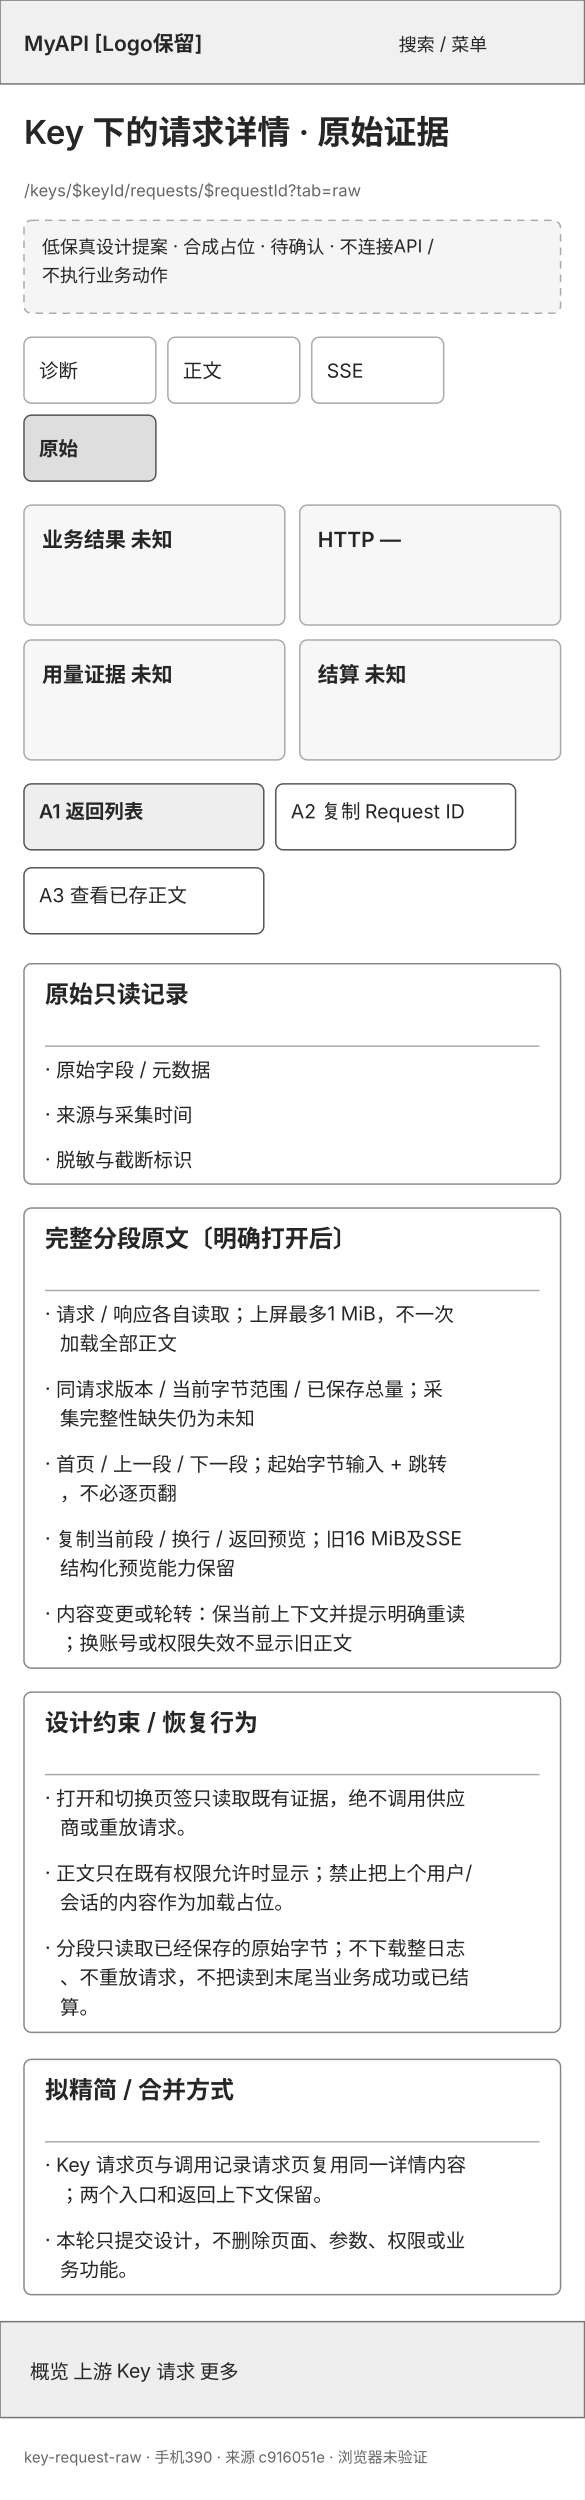
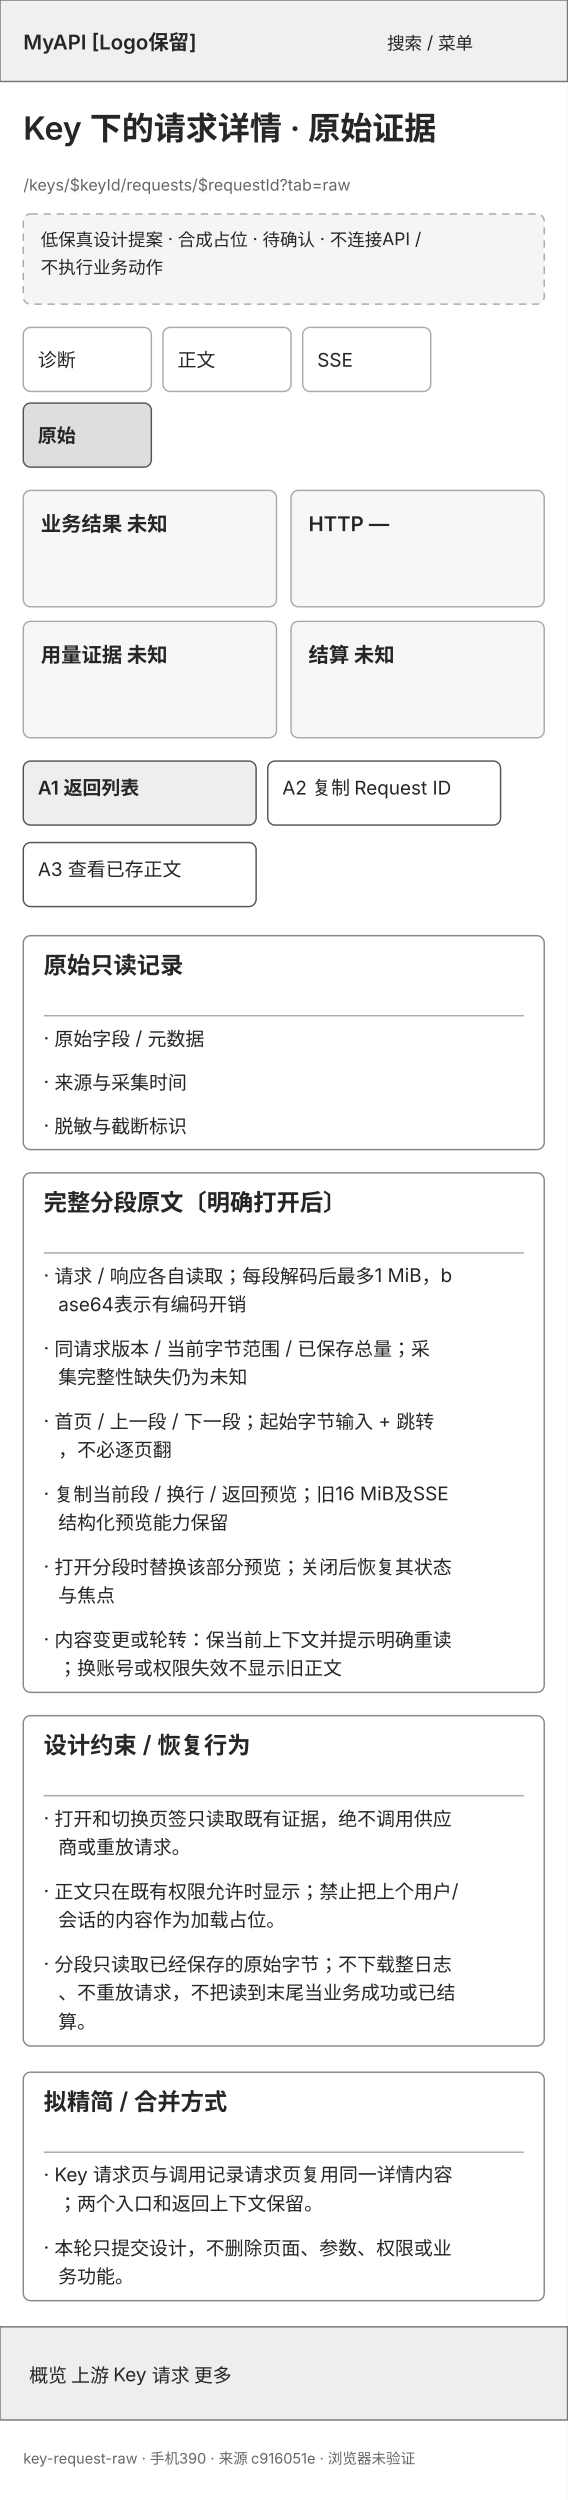
- <svg xmlns="http://www.w3.org/2000/svg" width="390" height="1668" viewBox="0 0 390 1668" role="img" aria-labelledby="title desc">
+ <svg xmlns="http://www.w3.org/2000/svg" width="390" height="1718" viewBox="0 0 390 1718" role="img" aria-labelledby="title desc">
  <rect width="100%" height="100%" fill="#ffffff" />
  <g font-family="system-ui, -apple-system, BlinkMacSystemFont, sans-serif">
    <rect x="0" y="0" width="390" height="56" rx="0" fill="#f0f0f0" stroke="#777777" />
    <text x="16" y="34" font-size="14" font-weight="600" fill="#262626">MyAPI  [Logo保留]</text>
    <text x="266" y="34" font-size="12" font-weight="normal" fill="#262626">搜索  /  菜单</text>
    <text x="16" y="96" font-size="22" font-weight="600" fill="#262626">Key 下的请求详情 · 原始证据</text>
    <text x="16" y="131" font-size="11" font-weight="normal" fill="#666666">/keys/$keyId/requests/$requestId?tab=raw</text>
    <rect x="16" y="147" width="358" height="62" rx="5" fill="#f5f5f5" stroke="#aaaaaa" stroke-dasharray="5 4" />
    <text x="28" y="169" font-size="12" font-weight="normal" fill="#262626">低保真设计提案 · 合成占位 · 待确认 · 不连接API / </text>
    <text x="28" y="188" font-size="12" font-weight="normal" fill="#262626">不执行业务动作</text>
    <rect x="16" y="225" width="88" height="44" rx="5" fill="#ffffff" stroke="#aaaaaa" />
    <text x="26" y="252" font-size="13" font-weight="normal" fill="#262626">诊断</text>
    <rect x="112" y="225" width="88" height="44" rx="5" fill="#ffffff" stroke="#aaaaaa" />
    <text x="122" y="252" font-size="13" font-weight="normal" fill="#262626">正文</text>
    <rect x="208" y="225" width="88" height="44" rx="5" fill="#ffffff" stroke="#aaaaaa" />
    <text x="218" y="252" font-size="13" font-weight="normal" fill="#262626">SSE</text>
    <rect x="16" y="277" width="88" height="44" rx="5" fill="#dedede" stroke="#555555" />
    <text x="26" y="304" font-size="13" font-weight="600" fill="#262626">原始</text>
    <rect x="16.0" y="337" width="174.0" height="80" rx="5" fill="#f7f7f7" stroke="#aaaaaa" />
    <text x="28.0" y="365" font-size="14" font-weight="600" fill="#262626">业务结果 未知</text>
    <rect x="200.0" y="337" width="174.0" height="80" rx="5" fill="#f7f7f7" stroke="#aaaaaa" />
    <text x="212.0" y="365" font-size="14" font-weight="600" fill="#262626">HTTP —</text>
    <rect x="16.0" y="427" width="174.0" height="80" rx="5" fill="#f7f7f7" stroke="#aaaaaa" />
    <text x="28.0" y="455" font-size="14" font-weight="600" fill="#262626">用量证据 未知</text>
    <rect x="200.0" y="427" width="174.0" height="80" rx="5" fill="#f7f7f7" stroke="#aaaaaa" />
    <text x="212.0" y="455" font-size="14" font-weight="600" fill="#262626">结算 未知</text>
    <rect x="16" y="523" width="160" height="44" rx="5" fill="#eeeeee" stroke="#555555" />
    <text x="26" y="546" font-size="13" font-weight="600" fill="#262626">A1 返回列表</text>
    <rect x="184" y="523" width="160" height="44" rx="5" fill="#ffffff" stroke="#555555" />
    <text x="194" y="546" font-size="13" font-weight="normal" fill="#262626">A2 复制 Request ID</text>
    <rect x="16" y="579" width="160" height="44" rx="5" fill="#ffffff" stroke="#555555" />
    <text x="26" y="602" font-size="13" font-weight="normal" fill="#262626">A3 查看已存正文</text>
    <rect x="16.0" y="643" width="358.0" height="147" rx="5" fill="#ffffff" stroke="#888888" />
    <text x="30.0" y="669" font-size="16" font-weight="600" fill="#262626">原始只读记录</text>
    <line x1="30.0" y1="698" x2="360.0" y2="698" stroke="#aaaaaa" />
    <text x="30.0" y="718" font-size="13" font-weight="normal" fill="#262626">· 原始字段 / 元数据</text>
    <text x="30.0" y="748" font-size="13" font-weight="normal" fill="#262626">· 来源与采集时间</text>
    <text x="30.0" y="778" font-size="13" font-weight="normal" fill="#262626">· 脱敏与截断标识</text>
-     <rect x="16.0" y="806" width="358.0" height="307" rx="5" fill="#ffffff" stroke="#888888" />
+     <rect x="16.0" y="806" width="358.0" height="357" rx="5" fill="#ffffff" stroke="#888888" />
    <text x="30.0" y="832" font-size="16" font-weight="600" fill="#262626">完整分段原文〔明确打开后〕</text>
    <line x1="30.0" y1="861" x2="360.0" y2="861" stroke="#aaaaaa" />
-     <text x="30.0" y="881" font-size="13" font-weight="normal" fill="#262626">· 请求 / 响应各自读取；上屏最多1 MiB，不一次</text>
-     <text x="40.0" y="901" font-size="13" font-weight="normal" fill="#262626">加载全部正文</text>
+     <text x="30.0" y="881" font-size="13" font-weight="normal" fill="#262626">· 请求 / 响应各自读取；每段解码后最多1 MiB，b</text>
+     <text x="40.0" y="901" font-size="13" font-weight="normal" fill="#262626">ase64表示有编码开销</text>
    <text x="30.0" y="931" font-size="13" font-weight="normal" fill="#262626">· 同请求版本 / 当前字节范围 / 已保存总量；采</text>
    <text x="40.0" y="951" font-size="13" font-weight="normal" fill="#262626">集完整性缺失仍为未知</text>
    <text x="30.0" y="981" font-size="13" font-weight="normal" fill="#262626">· 首页 / 上一段 / 下一段；起始字节输入 + 跳转</text>
    <text x="40.0" y="1001" font-size="13" font-weight="normal" fill="#262626">，不必逐页翻</text>
    <text x="30.0" y="1031" font-size="13" font-weight="normal" fill="#262626">· 复制当前段 / 换行 / 返回预览；旧16 MiB及SSE</text>
    <text x="40.0" y="1051" font-size="13" font-weight="normal" fill="#262626">结构化预览能力保留</text>
-     <text x="30.0" y="1081" font-size="13" font-weight="normal" fill="#262626">· 内容变更或轮转：保当前上下文并提示明确重读</text>
-     <text x="40.0" y="1101" font-size="13" font-weight="normal" fill="#262626">；换账号或权限失效不显示旧正文</text>
-     <rect x="16" y="1129" width="358" height="227" rx="5" fill="#ffffff" stroke="#888888" />
-     <text x="30" y="1155" font-size="16" font-weight="600" fill="#262626">设计约束 / 恢复行为</text>
-     <line x1="30" y1="1184" x2="360" y2="1184" stroke="#aaaaaa" />
-     <text x="30" y="1204" font-size="13" font-weight="normal" fill="#262626">· 打开和切换页签只读取既有证据，绝不调用供应</text>
-     <text x="40" y="1224" font-size="13" font-weight="normal" fill="#262626">商或重放请求。</text>
-     <text x="30" y="1254" font-size="13" font-weight="normal" fill="#262626">· 正文只在既有权限允许时显示；禁止把上个用户/</text>
-     <text x="40" y="1274" font-size="13" font-weight="normal" fill="#262626">会话的内容作为加载占位。</text>
-     <text x="30" y="1304" font-size="13" font-weight="normal" fill="#262626">· 分段只读取已经保存的原始字节；不下载整日志</text>
-     <text x="40" y="1324" font-size="13" font-weight="normal" fill="#262626">、不重放请求，不把读到末尾当业务成功或已结</text>
-     <text x="40" y="1344" font-size="13" font-weight="normal" fill="#262626">算。</text>
-     <rect x="16" y="1374" width="358" height="157" rx="5" fill="#ffffff" stroke="#888888" />
-     <text x="30" y="1400" font-size="16" font-weight="600" fill="#262626">拟精简 / 合并方式</text>
-     <line x1="30" y1="1429" x2="360" y2="1429" stroke="#aaaaaa" />
-     <text x="30" y="1449" font-size="13" font-weight="normal" fill="#262626">· Key 请求页与调用记录请求页复用同一详情内容</text>
-     <text x="40" y="1469" font-size="13" font-weight="normal" fill="#262626">；两个入口和返回上下文保留。</text>
-     <text x="30" y="1499" font-size="13" font-weight="normal" fill="#262626">· 本轮只提交设计，不删除页面、参数、权限或业</text>
-     <text x="40" y="1519" font-size="13" font-weight="normal" fill="#262626">务功能。</text>
-     <rect x="0" y="1549" width="390" height="64" rx="0" fill="#eeeeee" stroke="#777777" />
-     <text x="20" y="1587" font-size="13" font-weight="normal" fill="#262626">概览      上游      Key      请求      更多</text>
-     <text x="16" y="1643" font-size="10" font-weight="normal" fill="#666666">key-request-raw · 手机390 · 来源 c916051e · 浏览器未验证</text>
+     <text x="30.0" y="1081" font-size="13" font-weight="normal" fill="#262626">· 打开分段时替换该部分预览；关闭后恢复其状态</text>
+     <text x="40.0" y="1101" font-size="13" font-weight="normal" fill="#262626">与焦点</text>
+     <text x="30.0" y="1131" font-size="13" font-weight="normal" fill="#262626">· 内容变更或轮转：保当前上下文并提示明确重读</text>
+     <text x="40.0" y="1151" font-size="13" font-weight="normal" fill="#262626">；换账号或权限失效不显示旧正文</text>
+     <rect x="16" y="1179" width="358" height="227" rx="5" fill="#ffffff" stroke="#888888" />
+     <text x="30" y="1205" font-size="16" font-weight="600" fill="#262626">设计约束 / 恢复行为</text>
+     <line x1="30" y1="1234" x2="360" y2="1234" stroke="#aaaaaa" />
+     <text x="30" y="1254" font-size="13" font-weight="normal" fill="#262626">· 打开和切换页签只读取既有证据，绝不调用供应</text>
+     <text x="40" y="1274" font-size="13" font-weight="normal" fill="#262626">商或重放请求。</text>
+     <text x="30" y="1304" font-size="13" font-weight="normal" fill="#262626">· 正文只在既有权限允许时显示；禁止把上个用户/</text>
+     <text x="40" y="1324" font-size="13" font-weight="normal" fill="#262626">会话的内容作为加载占位。</text>
+     <text x="30" y="1354" font-size="13" font-weight="normal" fill="#262626">· 分段只读取已经保存的原始字节；不下载整日志</text>
+     <text x="40" y="1374" font-size="13" font-weight="normal" fill="#262626">、不重放请求，不把读到末尾当业务成功或已结</text>
+     <text x="40" y="1394" font-size="13" font-weight="normal" fill="#262626">算。</text>
+     <rect x="16" y="1424" width="358" height="157" rx="5" fill="#ffffff" stroke="#888888" />
+     <text x="30" y="1450" font-size="16" font-weight="600" fill="#262626">拟精简 / 合并方式</text>
+     <line x1="30" y1="1479" x2="360" y2="1479" stroke="#aaaaaa" />
+     <text x="30" y="1499" font-size="13" font-weight="normal" fill="#262626">· Key 请求页与调用记录请求页复用同一详情内容</text>
+     <text x="40" y="1519" font-size="13" font-weight="normal" fill="#262626">；两个入口和返回上下文保留。</text>
+     <text x="30" y="1549" font-size="13" font-weight="normal" fill="#262626">· 本轮只提交设计，不删除页面、参数、权限或业</text>
+     <text x="40" y="1569" font-size="13" font-weight="normal" fill="#262626">务功能。</text>
+     <rect x="0" y="1599" width="390" height="64" rx="0" fill="#eeeeee" stroke="#777777" />
+     <text x="20" y="1637" font-size="13" font-weight="normal" fill="#262626">概览      上游      Key      请求      更多</text>
+     <text x="16" y="1693" font-size="10" font-weight="normal" fill="#666666">key-request-raw · 手机390 · 来源 c916051e · 浏览器未验证</text>
  </g>
</svg>
